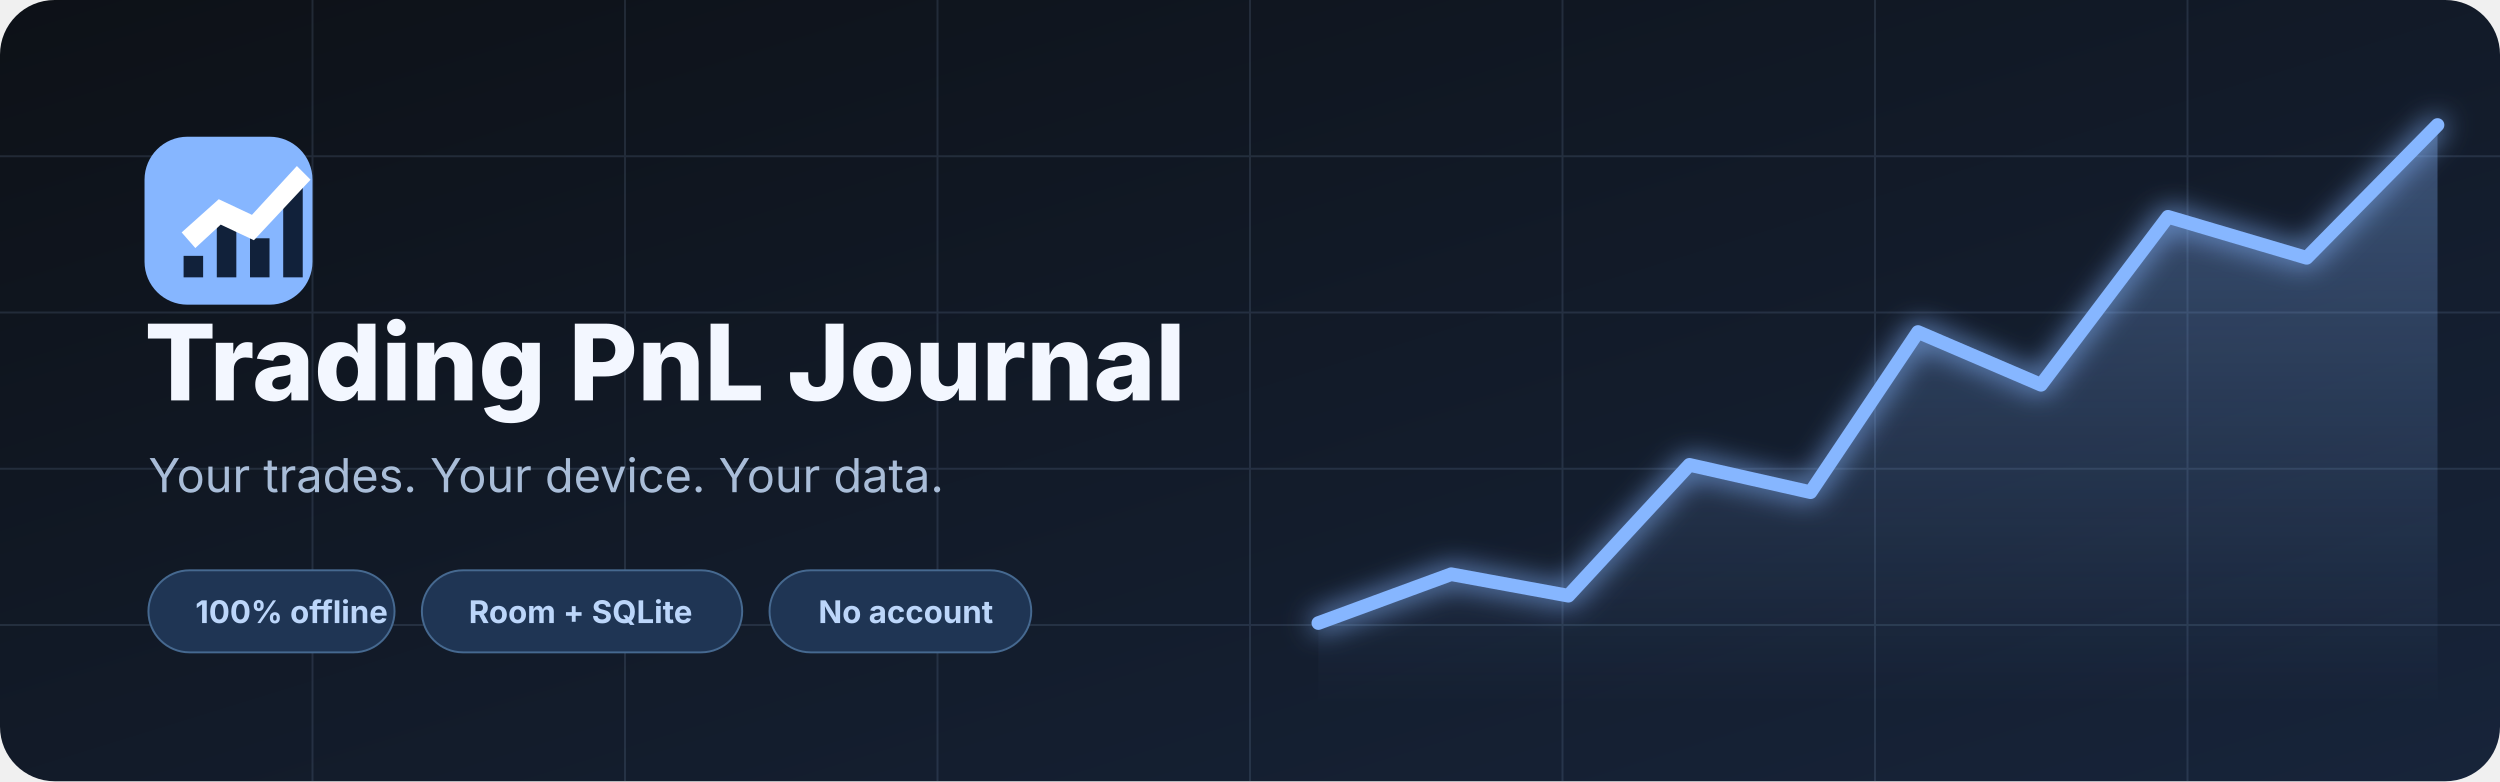
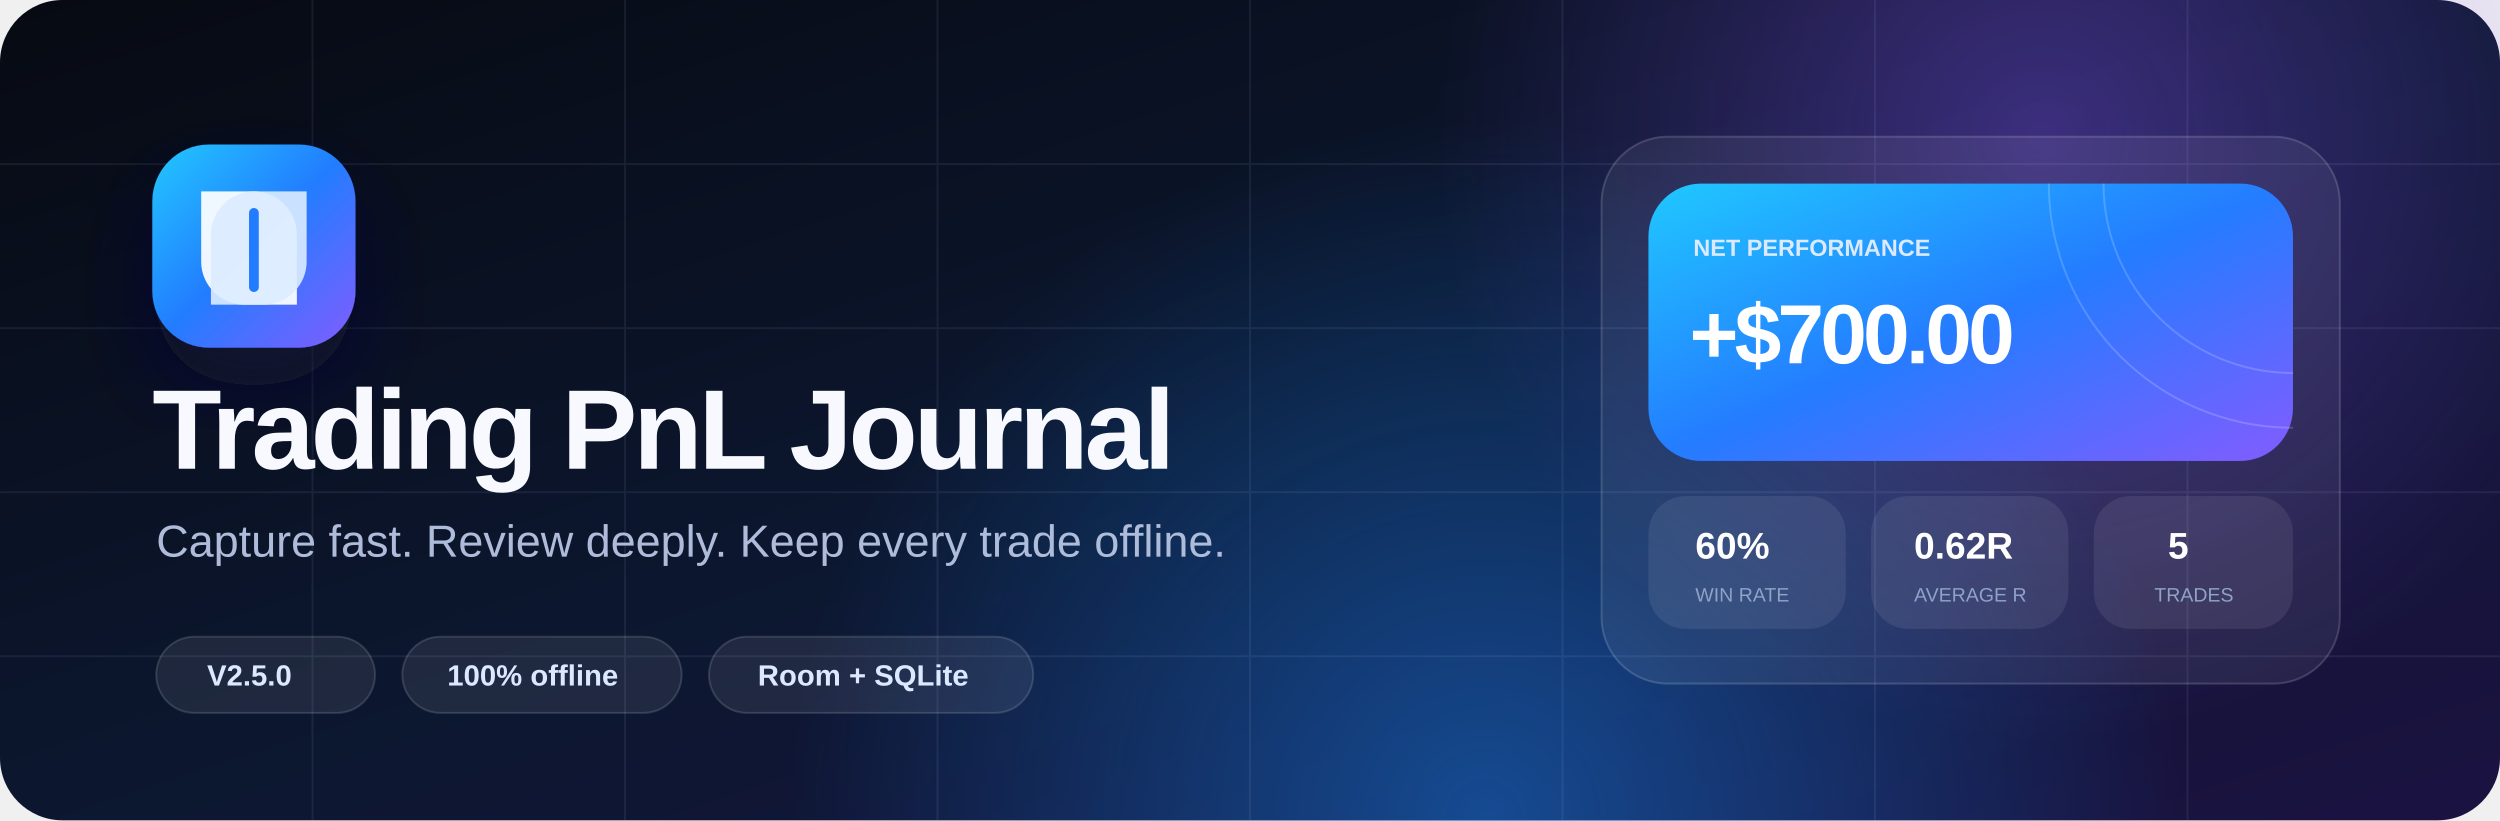
- <svg xmlns="http://www.w3.org/2000/svg" width="1280" height="400" viewBox="0 0 1280 400" role="img" aria-labelledby="title desc">
+ <svg xmlns="http://www.w3.org/2000/svg" width="1280" height="420" viewBox="0 0 1280 420" role="img" aria-labelledby="title desc">
  <defs>
    <linearGradient id="bg" x1="0" y1="0" x2="1" y2="1">
-       <stop offset="0" stop-color="#0d1117" />
-       <stop offset="1" stop-color="#17243a" />
+       <stop offset="0" stop-color="#070a12" />
+       <stop offset=".52" stop-color="#0c1730" />
+       <stop offset="1" stop-color="#1b1241" />
    </linearGradient>
-     <linearGradient id="area" x1="0" y1="0" x2="0" y2="1">
-       <stop offset="0" stop-color="#86b6ff" stop-opacity=".35" />
-       <stop offset="1" stop-color="#86b6ff" stop-opacity="0" />
+     <linearGradient id="accent" x1="0" y1="0" x2="1" y2="1">
+       <stop offset="0" stop-color="#20c8ff" />
+       <stop offset=".5" stop-color="#247cff" />
+       <stop offset="1" stop-color="#825cff" />
    </linearGradient>
-     <filter id="glow">
-       <feGaussianBlur stdDeviation="7" result="b" />
-       <feMerge>
-         <feMergeNode in="b" />
-         <feMergeNode in="SourceGraphic" />
-       </feMerge>
+     <radialGradient id="glowA">
+       <stop stop-color="#168dff" stop-opacity=".45" />
+       <stop offset="1" stop-color="#168dff" stop-opacity="0" />
+     </radialGradient>
+     <radialGradient id="glowB">
+       <stop stop-color="#8a55ff" stop-opacity=".38" />
+       <stop offset="1" stop-color="#8a55ff" stop-opacity="0" />
+     </radialGradient>
+     <filter id="shadow" x="-40%" y="-40%" width="180%" height="180%">
+       <feDropShadow dx="0" dy="20" stdDeviation="22" flood-color="#071737" flood-opacity=".75" />
    </filter>
  </defs>
-   <rect width="1280" height="400" rx="28" fill="url(#bg)" />
-   <g opacity=".14" stroke="#9bb9df">
-     <path d="M0 80h1280M0 160h1280M0 240h1280M0 320h1280" />
-     <path d="M160 0v400M320 0v400M480 0v400M640 0v400M800 0v400M960 0v400M1120 0v400" />
+   <rect width="1280" height="420" rx="32" fill="url(#bg)" />
+   <circle cx="1045" cy="70" r="310" fill="url(#glowB)" />
+   <circle cx="760" cy="420" r="360" fill="url(#glowA)" />
+   <g opacity=".08" stroke="#c8d7ff">
+     <path d="M0 84h1280M0 168h1280M0 252h1280M0 336h1280" />
+     <path d="M160 0v420M320 0v420M480 0v420M640 0v420M800 0v420M960 0v420M1120 0v420" />
  </g>
-   <path d="M675 319L743 294L803 305L865 238L927 252L982 170L1045 197L1110 111L1181 132L1248 64V360H675Z" fill="url(#area)" />
-   <path d="M675 319L743 294L803 305L865 238L927 252L982 170L1045 197L1110 111L1181 132L1248 64" fill="none" stroke="#86b6ff" stroke-width="7" stroke-linecap="round" stroke-linejoin="round" filter="url(#glow)" />
-   <g transform="translate(74 70)">
-     <rect width="86" height="86" rx="22" fill="#86b6ff" />
-     <path d="M20 61h10V72H20zm17-17h10v28H37zm17 8h10v20H54zm17-29h10v49H71z" fill="#11213a" />
-     <path d="M19 49l19-17 17 8 23-25 7 7-29 31-17-8-13 12z" fill="#fff" />
+   <g transform="translate(78 74)" filter="url(#shadow)">
+     <rect width="104" height="104" rx="29" fill="url(#accent)" />
+     <path d="M25 24h27c12 0 22 10 22 22v36H47c-12 0-22-10-22-22V24z" fill="#f7fbff" fill-opacity=".96" />
+     <path d="M79 24H52c-12 0-22 10-22 22v36h27c12 0 22-10 22-22V24z" fill="#dcecff" fill-opacity=".9" />
+     <path d="M52 35v38" stroke="#247cff" stroke-width="5" stroke-linecap="round" />
  </g>
-   <text x="74" y="205" fill="#f3f7ff" font-family="Inter,Segoe UI,Arial,sans-serif" font-size="54" font-weight="800">Trading PnL Journal</text>
-   <text x="76" y="252" fill="#a9bdd8" font-family="Inter,Segoe UI,Arial,sans-serif" font-size="24">Your trades. Your device. Your data.</text>
-   <g transform="translate(76 292)" font-family="Inter,Segoe UI,Arial,sans-serif" font-size="16" font-weight="700">
-     <rect width="126" height="42" rx="21" fill="#1f3554" stroke="#466990" />
-     <text x="24" y="27" fill="#bcd6fa">100% offline</text>
-     <rect x="140" width="164" height="42" rx="21" fill="#1f3554" stroke="#466990" />
-     <text x="164" y="27" fill="#bcd6fa">Room + SQLite</text>
-     <rect x="318" width="134" height="42" rx="21" fill="#1f3554" stroke="#466990" />
-     <text x="343" y="27" fill="#bcd6fa">No account</text>
+   <text x="78" y="240" fill="#f7f9ff" font-family="Segoe UI,Arial,sans-serif" font-size="58" font-weight="700" letter-spacing="-2">Trading PnL Journal</text>
+   <text x="80" y="285" fill="#aebcda" font-family="Segoe UI,Arial,sans-serif" font-size="23">Capture fast. Review deeply. Keep every trade offline.</text>
+   <g transform="translate(80 326)" font-family="Segoe UI,Arial,sans-serif" font-size="15" font-weight="600">
+     <rect width="112" height="39" rx="19.5" fill="#fff" fill-opacity=".08" stroke="#fff" stroke-opacity=".14" />
+     <text x="26" y="25" fill="#dbe8ff">V2.5.0</text>
+     <rect x="126" width="143" height="39" rx="19.5" fill="#fff" fill-opacity=".08" stroke="#fff" stroke-opacity=".14" />
+     <text x="149" y="25" fill="#dbe8ff">100% offline</text>
+     <rect x="283" width="166" height="39" rx="19.5" fill="#fff" fill-opacity=".08" stroke="#fff" stroke-opacity=".14" />
+     <text x="308" y="25" fill="#dbe8ff">Room + SQLite</text>
+   </g>
+   <g transform="translate(820 70)">
+     <rect width="378" height="280" rx="34" fill="#fff" fill-opacity=".07" stroke="#fff" stroke-opacity=".16" />
+     <rect x="24" y="24" width="330" height="142" rx="27" fill="url(#accent)" />
+     <path d="M257 24a97 97 0 0 0 97 97M229 24a125 125 0 0 0 125 125" fill="none" stroke="#fff" stroke-opacity=".18" />
+     <text x="47" y="61" fill="#dce9ff" font-family="Segoe UI,Arial,sans-serif" font-size="12" font-weight="700">NET PERFORMANCE</text>
+     <text x="45" y="116" fill="#fff" font-family="Segoe UI,Arial,sans-serif" font-size="43" font-weight="700" letter-spacing="-2">+$700.00</text>
+     <rect x="24" y="184" width="101" height="68" rx="19" fill="#fff" fill-opacity=".08" />
+     <rect x="138" y="184" width="101" height="68" rx="19" fill="#fff" fill-opacity=".08" />
+     <rect x="252" y="184" width="102" height="68" rx="19" fill="#fff" fill-opacity=".08" />
+     <text x="48" y="216" fill="#fff" font-family="Segoe UI,Arial,sans-serif" font-size="19" font-weight="700">60%</text>
+     <text x="160" y="216" fill="#fff" font-family="Segoe UI,Arial,sans-serif" font-size="19" font-weight="700">0.62R</text>
+     <text x="290" y="216" fill="#fff" font-family="Segoe UI,Arial,sans-serif" font-size="19" font-weight="700">5</text>
+     <text x="48" y="238" fill="#8fa2c8" font-family="Segoe UI,Arial,sans-serif" font-size="10">WIN RATE</text>
+     <text x="160" y="238" fill="#8fa2c8" font-family="Segoe UI,Arial,sans-serif" font-size="10">AVERAGE R</text>
+     <text x="283" y="238" fill="#8fa2c8" font-family="Segoe UI,Arial,sans-serif" font-size="10">TRADES</text>
  </g>
</svg>
